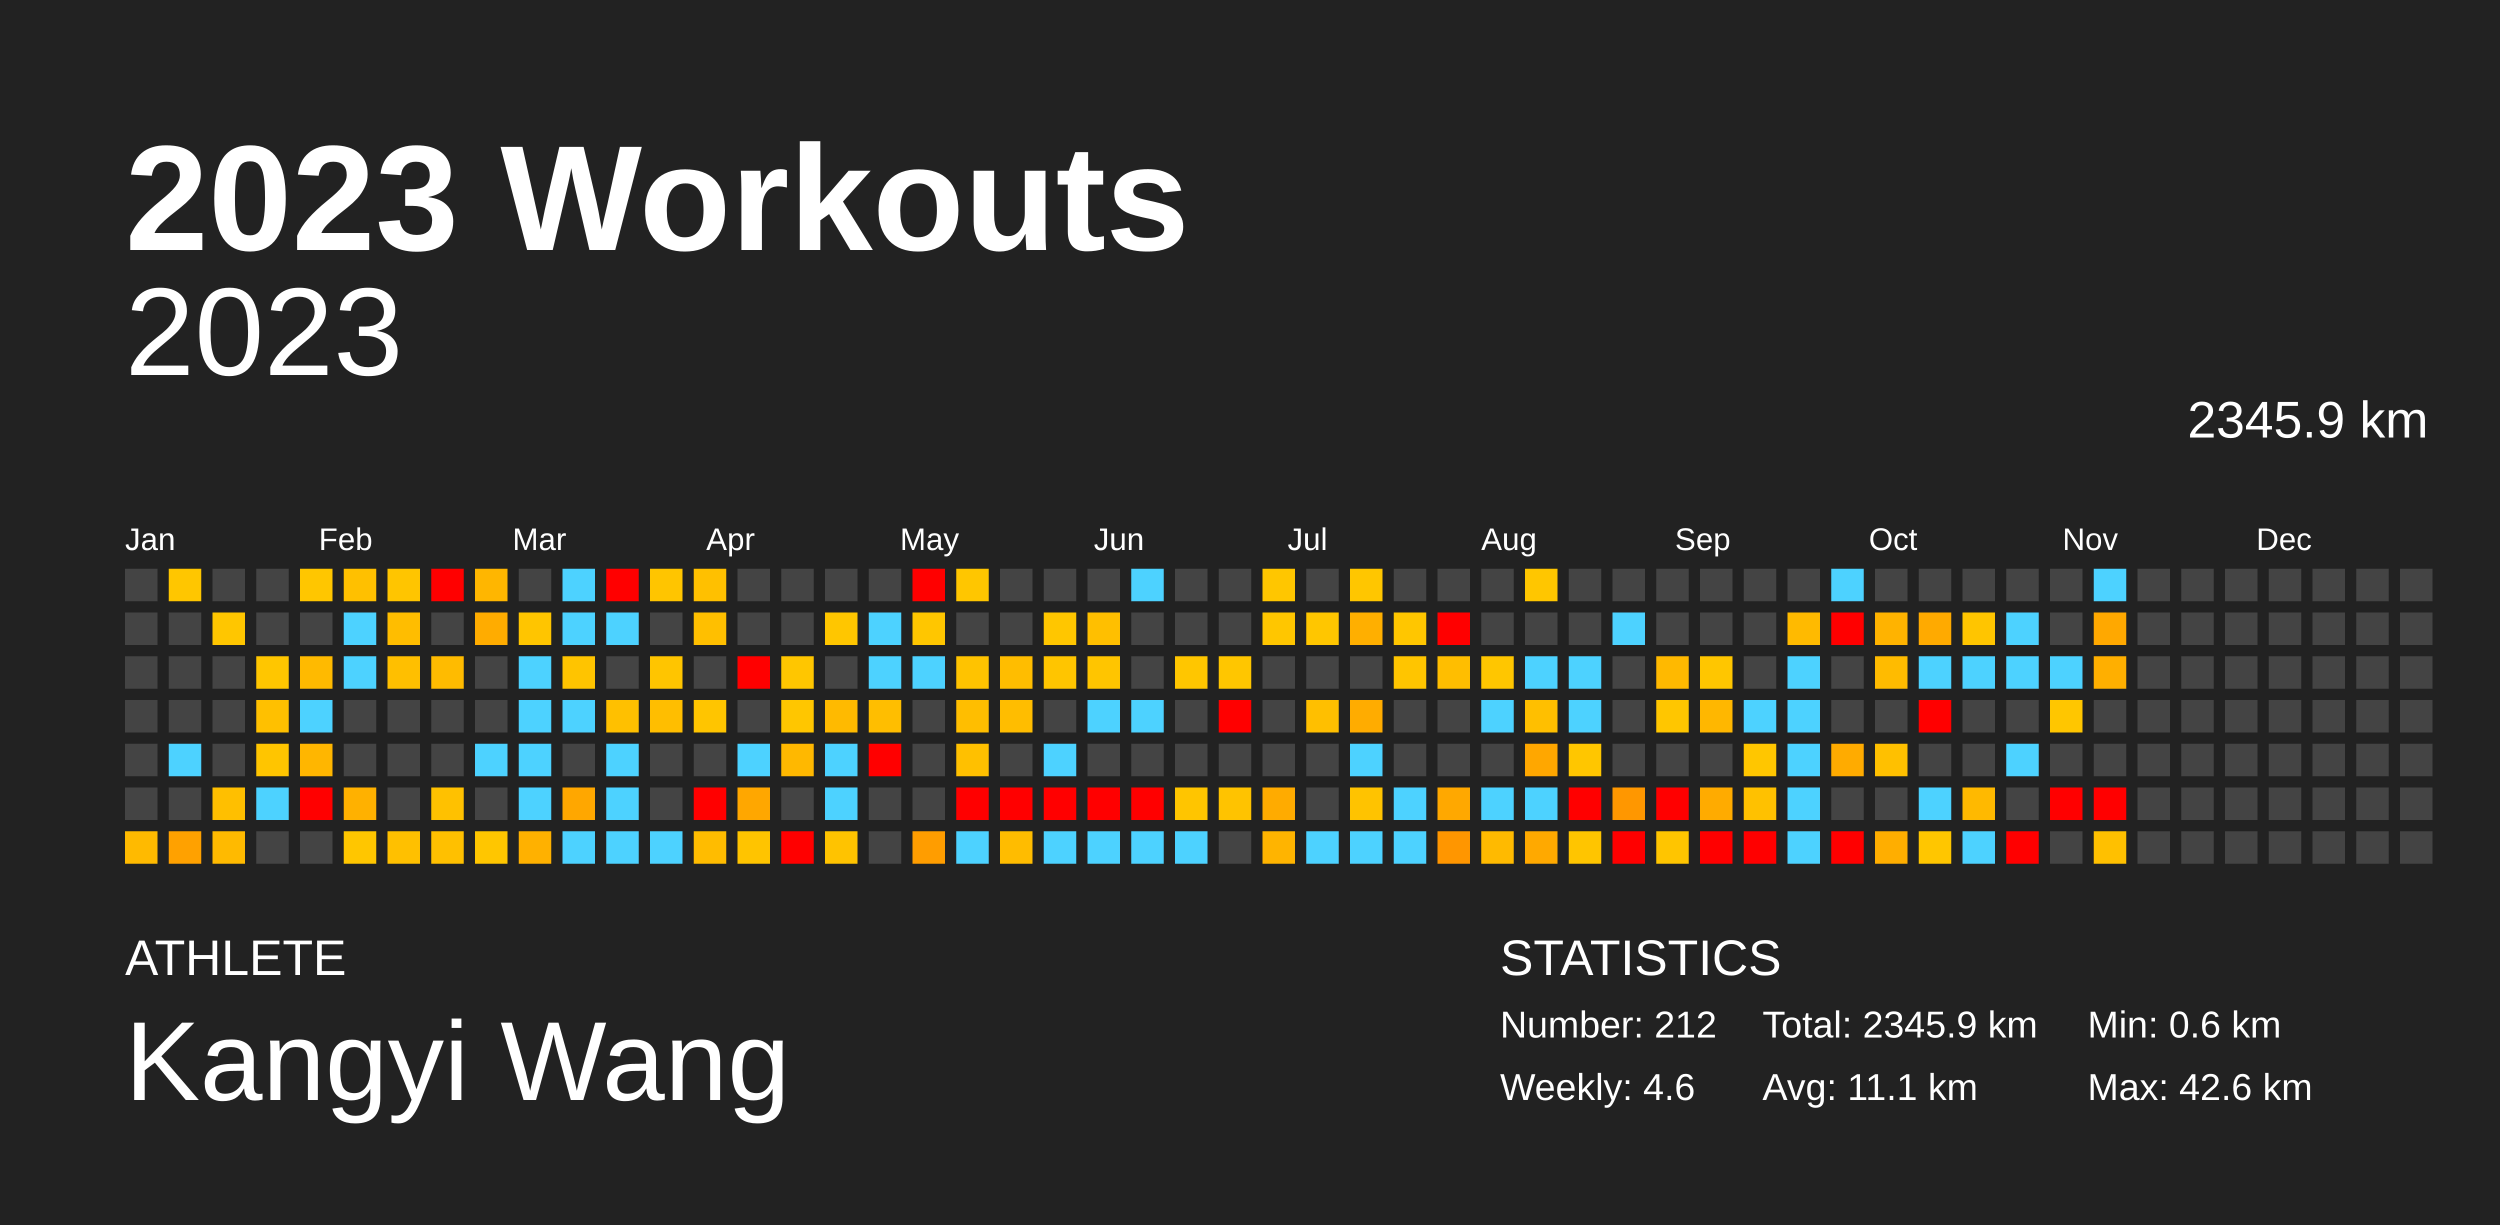
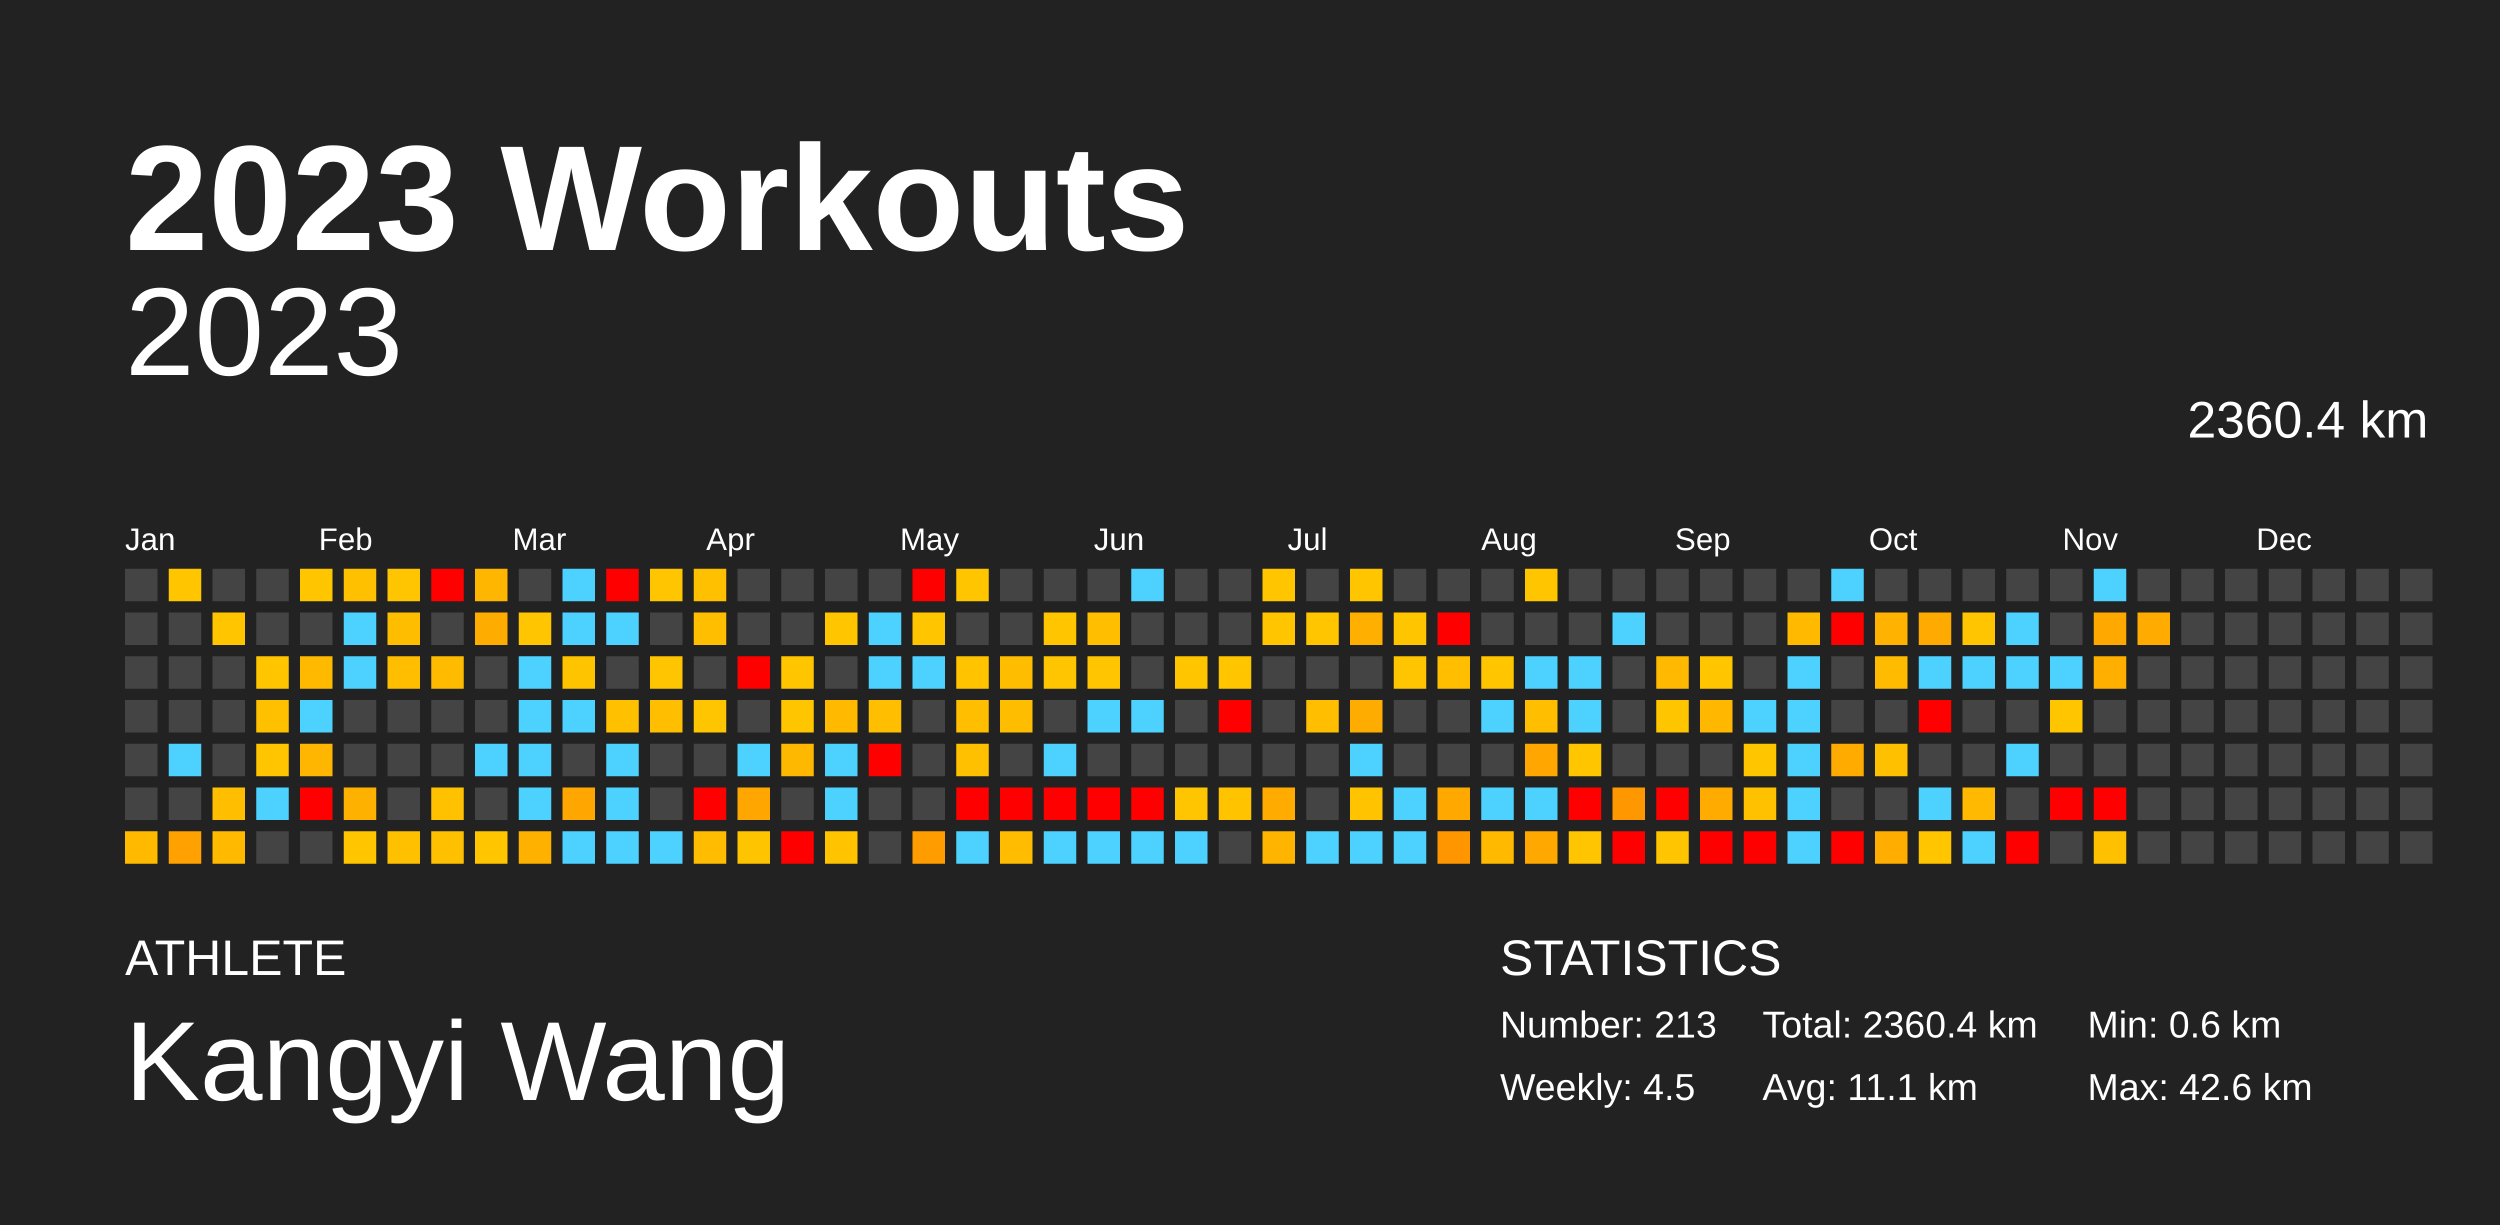
<svg xmlns="http://www.w3.org/2000/svg" baseProfile="full" height="98mm" version="1.1" viewBox="0,0,200,98" width="200mm">
  <defs />
  <rect fill="#222222" height="98" width="200" x="0" y="0" />
  <text fill="#FFFFFF" style="font-size:12px; font-family:Arial; font-weight:bold;" x="10" y="20">2023 Workouts</text>
  <text fill="#FFFFFF" style="font-size:4px; font-family:Arial" x="10" y="78">ATHLETE</text>
  <text fill="#FFFFFF" style="font-size:9px; font-family:Arial" x="10" y="88">Kangyi Wang</text>
  <text fill="#FFFFFF" style="font-size:4px; font-family:Arial" x="120" y="78">STATISTICS</text>
-   <text fill="#FFFFFF" style="font-size:3px; font-family:Arial" x="120" y="83">Number: 212</text>
-   <text fill="#FFFFFF" style="font-size:3px; font-family:Arial" x="120" y="88">Weekly: 4.6</text>
-   <text fill="#FFFFFF" style="font-size:3px; font-family:Arial" x="141" y="83">Total: 2345.9 km</text>
+   <text fill="#FFFFFF" style="font-size:3px; font-family:Arial" x="120" y="83">Number: 213</text>
+   <text fill="#FFFFFF" style="font-size:3px; font-family:Arial" x="120" y="88">Weekly: 4.5</text>
+   <text fill="#FFFFFF" style="font-size:3px; font-family:Arial" x="141" y="83">Total: 2360.4 km</text>
  <text fill="#FFFFFF" style="font-size:3px; font-family:Arial" x="141" y="88">Avg: 11.1 km</text>
  <text fill="#FFFFFF" style="font-size:3px; font-family:Arial" x="167" y="83">Min: 0.6 km</text>
  <text fill="#FFFFFF" style="font-size:3px; font-family:Arial" x="167" y="88">Max: 42.6 km</text>
  <text alignment-baseline="hanging" fill="#FFFFFF" style="font-size:10.0px; font-family:Arial;" x="10" y="30">2023</text>
-   <text alignment-baseline="hanging" fill="#FFFFFF" style="font-size:4.125px; font-family:Arial;" x="175" y="35">2345.9 km</text>
+   <text alignment-baseline="hanging" fill="#FFFFFF" style="font-size:4.125px; font-family:Arial;" x="175" y="35">2360.4 km</text>
  <text fill="#FFFFFF" style="font-size:2.5px; font-family:Arial" x="10.0" y="44">Jan</text>
  <text fill="#FFFFFF" style="font-size:2.5px; font-family:Arial" x="25.5" y="44">Feb</text>
  <text fill="#FFFFFF" style="font-size:2.5px; font-family:Arial" x="41.0" y="44">Mar</text>
  <text fill="#FFFFFF" style="font-size:2.5px; font-family:Arial" x="56.5" y="44">Apr</text>
  <text fill="#FFFFFF" style="font-size:2.5px; font-family:Arial" x="72.0" y="44">May</text>
  <text fill="#FFFFFF" style="font-size:2.5px; font-family:Arial" x="87.5" y="44">Jun</text>
  <text fill="#FFFFFF" style="font-size:2.5px; font-family:Arial" x="103.0" y="44">Jul</text>
  <text fill="#FFFFFF" style="font-size:2.5px; font-family:Arial" x="118.5" y="44">Aug</text>
  <text fill="#FFFFFF" style="font-size:2.5px; font-family:Arial" x="134.0" y="44">Sep</text>
  <text fill="#FFFFFF" style="font-size:2.5px; font-family:Arial" x="149.5" y="44">Oct</text>
  <text fill="#FFFFFF" style="font-size:2.5px; font-family:Arial" x="165.0" y="44">Nov</text>
  <text fill="#FFFFFF" style="font-size:2.5px; font-family:Arial" x="180.5" y="44">Dec</text>
  <rect fill="#444444" height="2.6" width="2.6" x="10.0" y="45.5" />
  <rect fill="#444444" height="2.6" width="2.6" x="10.0" y="49.0" />
  <rect fill="#444444" height="2.6" width="2.6" x="10.0" y="52.5" />
  <rect fill="#444444" height="2.6" width="2.6" x="10.0" y="56.0" />
  <rect fill="#444444" height="2.6" width="2.6" x="10.0" y="59.5" />
  <rect fill="#444444" height="2.6" width="2.6" x="10.0" y="63.0" />
  <rect fill="#ffba00" height="2.6" width="2.6" x="10.0" y="66.5" />
  <rect fill="#ffc600" height="2.6" width="2.6" x="13.5" y="45.5" />
  <rect fill="#444444" height="2.6" width="2.6" x="13.5" y="49.0" />
  <rect fill="#444444" height="2.6" width="2.6" x="13.5" y="52.5" />
  <rect fill="#444444" height="2.6" width="2.6" x="13.5" y="56.0" />
  <rect fill="#4dd2ff" height="2.6" width="2.6" x="13.5" y="59.5" />
  <rect fill="#444444" height="2.6" width="2.6" x="13.5" y="63.0" />
  <rect fill="#ffa100" height="2.6" width="2.6" x="13.5" y="66.5" />
  <rect fill="#444444" height="2.6" width="2.6" x="17.0" y="45.5" />
  <rect fill="#ffc600" height="2.6" width="2.6" x="17.0" y="49.0" />
  <rect fill="#444444" height="2.6" width="2.6" x="17.0" y="52.5" />
  <rect fill="#444444" height="2.6" width="2.6" x="17.0" y="56.0" />
  <rect fill="#444444" height="2.6" width="2.6" x="17.0" y="59.5" />
  <rect fill="#ffbf00" height="2.6" width="2.6" x="17.0" y="63.0" />
  <rect fill="#ffba00" height="2.6" width="2.6" x="17.0" y="66.5" />
  <rect fill="#444444" height="2.6" width="2.6" x="20.5" y="45.5" />
  <rect fill="#444444" height="2.6" width="2.6" x="20.5" y="49.0" />
  <rect fill="#ffc600" height="2.6" width="2.6" x="20.5" y="52.5" />
  <rect fill="#ffc000" height="2.6" width="2.6" x="20.5" y="56.0" />
  <rect fill="#ffc500" height="2.6" width="2.6" x="20.5" y="59.5" />
  <rect fill="#4dd2ff" height="2.6" width="2.6" x="20.5" y="63.0" />
  <rect fill="#444444" height="2.6" width="2.6" x="20.5" y="66.5" />
  <rect fill="#ffc600" height="2.6" width="2.6" x="24.0" y="45.5" />
  <rect fill="#444444" height="2.6" width="2.6" x="24.0" y="49.0" />
  <rect fill="#ffba00" height="2.6" width="2.6" x="24.0" y="52.5" />
  <rect fill="#4dd2ff" height="2.6" width="2.6" x="24.0" y="56.0" />
  <rect fill="#ffb600" height="2.6" width="2.6" x="24.0" y="59.5" />
  <rect fill="red" height="2.6" width="2.6" x="24.0" y="63.0" />
  <rect fill="#444444" height="2.6" width="2.6" x="24.0" y="66.5" />
  <rect fill="#ffc000" height="2.6" width="2.6" x="27.5" y="45.5" />
  <rect fill="#4dd2ff" height="2.6" width="2.6" x="27.5" y="49.0" />
  <rect fill="#4dd2ff" height="2.6" width="2.6" x="27.5" y="52.5" />
  <rect fill="#444444" height="2.6" width="2.6" x="27.5" y="56.0" />
  <rect fill="#444444" height="2.6" width="2.6" x="27.5" y="59.5" />
  <rect fill="#ffb100" height="2.6" width="2.6" x="27.5" y="63.0" />
  <rect fill="#ffc600" height="2.6" width="2.6" x="27.5" y="66.5" />
  <rect fill="#ffc500" height="2.6" width="2.6" x="31.0" y="45.5" />
  <rect fill="#ffbd00" height="2.6" width="2.6" x="31.0" y="49.0" />
  <rect fill="#ffbf00" height="2.6" width="2.6" x="31.0" y="52.5" />
  <rect fill="#444444" height="2.6" width="2.6" x="31.0" y="56.0" />
  <rect fill="#444444" height="2.6" width="2.6" x="31.0" y="59.5" />
  <rect fill="#444444" height="2.6" width="2.6" x="31.0" y="63.0" />
  <rect fill="#ffc000" height="2.6" width="2.6" x="31.0" y="66.5" />
  <rect fill="red" height="2.6" width="2.6" x="34.5" y="45.5" />
  <rect fill="#444444" height="2.6" width="2.6" x="34.5" y="49.0" />
  <rect fill="#ffbb00" height="2.6" width="2.6" x="34.5" y="52.5" />
  <rect fill="#444444" height="2.6" width="2.6" x="34.5" y="56.0" />
  <rect fill="#444444" height="2.6" width="2.6" x="34.5" y="59.5" />
  <rect fill="#ffc100" height="2.6" width="2.6" x="34.5" y="63.0" />
  <rect fill="#ffc000" height="2.6" width="2.6" x="34.5" y="66.5" />
  <rect fill="#ffb600" height="2.6" width="2.6" x="38.0" y="45.5" />
  <rect fill="#ffac00" height="2.6" width="2.6" x="38.0" y="49.0" />
  <rect fill="#444444" height="2.6" width="2.6" x="38.0" y="52.5" />
  <rect fill="#444444" height="2.6" width="2.6" x="38.0" y="56.0" />
  <rect fill="#4dd2ff" height="2.6" width="2.6" x="38.0" y="59.5" />
  <rect fill="#444444" height="2.6" width="2.6" x="38.0" y="63.0" />
  <rect fill="#ffc600" height="2.6" width="2.6" x="38.0" y="66.5" />
  <rect fill="#444444" height="2.6" width="2.6" x="41.5" y="45.5" />
  <rect fill="#ffc500" height="2.6" width="2.6" x="41.5" y="49.0" />
  <rect fill="#4dd2ff" height="2.6" width="2.6" x="41.5" y="52.5" />
  <rect fill="#4dd2ff" height="2.6" width="2.6" x="41.5" y="56.0" />
  <rect fill="#4dd2ff" height="2.6" width="2.6" x="41.5" y="59.5" />
  <rect fill="#4dd2ff" height="2.6" width="2.6" x="41.5" y="63.0" />
  <rect fill="#ffb100" height="2.6" width="2.6" x="41.5" y="66.5" />
  <rect fill="#4dd2ff" height="2.6" width="2.6" x="45.0" y="45.5" />
  <rect fill="#4dd2ff" height="2.6" width="2.6" x="45.0" y="49.0" />
  <rect fill="#ffc400" height="2.6" width="2.6" x="45.0" y="52.5" />
  <rect fill="#4dd2ff" height="2.6" width="2.6" x="45.0" y="56.0" />
  <rect fill="#444444" height="2.6" width="2.6" x="45.0" y="59.5" />
  <rect fill="#ffa700" height="2.6" width="2.6" x="45.0" y="63.0" />
  <rect fill="#4dd2ff" height="2.6" width="2.6" x="45.0" y="66.5" />
  <rect fill="red" height="2.6" width="2.6" x="48.5" y="45.5" />
  <rect fill="#4dd2ff" height="2.6" width="2.6" x="48.5" y="49.0" />
  <rect fill="#444444" height="2.6" width="2.6" x="48.5" y="52.5" />
  <rect fill="#ffc000" height="2.6" width="2.6" x="48.5" y="56.0" />
  <rect fill="#4dd2ff" height="2.6" width="2.6" x="48.5" y="59.5" />
  <rect fill="#4dd2ff" height="2.6" width="2.6" x="48.5" y="63.0" />
  <rect fill="#4dd2ff" height="2.6" width="2.6" x="48.5" y="66.5" />
  <rect fill="#ffc500" height="2.6" width="2.6" x="52.0" y="45.5" />
  <rect fill="#444444" height="2.6" width="2.6" x="52.0" y="49.0" />
  <rect fill="#ffc500" height="2.6" width="2.6" x="52.0" y="52.5" />
  <rect fill="#ffbe00" height="2.6" width="2.6" x="52.0" y="56.0" />
  <rect fill="#444444" height="2.6" width="2.6" x="52.0" y="59.5" />
  <rect fill="#444444" height="2.6" width="2.6" x="52.0" y="63.0" />
  <rect fill="#4dd2ff" height="2.6" width="2.6" x="52.0" y="66.5" />
  <rect fill="#ffc000" height="2.6" width="2.6" x="55.5" y="45.5" />
  <rect fill="#ffbf00" height="2.6" width="2.6" x="55.5" y="49.0" />
  <rect fill="#444444" height="2.6" width="2.6" x="55.5" y="52.5" />
  <rect fill="#ffc500" height="2.6" width="2.6" x="55.5" y="56.0" />
  <rect fill="#444444" height="2.6" width="2.6" x="55.5" y="59.5" />
  <rect fill="red" height="2.6" width="2.6" x="55.5" y="63.0" />
  <rect fill="#ffbc00" height="2.6" width="2.6" x="55.5" y="66.5" />
  <rect fill="#444444" height="2.6" width="2.6" x="59.0" y="45.5" />
  <rect fill="#444444" height="2.6" width="2.6" x="59.0" y="49.0" />
  <rect fill="red" height="2.6" width="2.6" x="59.0" y="52.5" />
  <rect fill="#444444" height="2.6" width="2.6" x="59.0" y="56.0" />
  <rect fill="#4dd2ff" height="2.6" width="2.6" x="59.0" y="59.5" />
  <rect fill="#ffa700" height="2.6" width="2.6" x="59.0" y="63.0" />
  <rect fill="#ffc400" height="2.6" width="2.6" x="59.0" y="66.5" />
  <rect fill="#444444" height="2.6" width="2.6" x="62.5" y="45.5" />
  <rect fill="#444444" height="2.6" width="2.6" x="62.5" y="49.0" />
  <rect fill="#ffc600" height="2.6" width="2.6" x="62.5" y="52.5" />
  <rect fill="#ffc600" height="2.6" width="2.6" x="62.5" y="56.0" />
  <rect fill="#ffb800" height="2.6" width="2.6" x="62.5" y="59.5" />
  <rect fill="#444444" height="2.6" width="2.6" x="62.5" y="63.0" />
  <rect fill="red" height="2.6" width="2.6" x="62.5" y="66.5" />
  <rect fill="#444444" height="2.6" width="2.6" x="66.0" y="45.5" />
  <rect fill="#ffc600" height="2.6" width="2.6" x="66.0" y="49.0" />
  <rect fill="#444444" height="2.6" width="2.6" x="66.0" y="52.5" />
  <rect fill="#ffba00" height="2.6" width="2.6" x="66.0" y="56.0" />
  <rect fill="#4dd2ff" height="2.6" width="2.6" x="66.0" y="59.5" />
  <rect fill="#4dd2ff" height="2.6" width="2.6" x="66.0" y="63.0" />
  <rect fill="#ffc300" height="2.6" width="2.6" x="66.0" y="66.5" />
  <rect fill="#444444" height="2.6" width="2.6" x="69.5" y="45.5" />
  <rect fill="#4dd2ff" height="2.6" width="2.6" x="69.5" y="49.0" />
  <rect fill="#4dd2ff" height="2.6" width="2.6" x="69.5" y="52.5" />
  <rect fill="#ffbe00" height="2.6" width="2.6" x="69.5" y="56.0" />
  <rect fill="red" height="2.6" width="2.6" x="69.5" y="59.5" />
  <rect fill="#444444" height="2.6" width="2.6" x="69.5" y="63.0" />
  <rect fill="#444444" height="2.6" width="2.6" x="69.5" y="66.5" />
  <rect fill="red" height="2.6" width="2.6" x="73.0" y="45.5" />
  <rect fill="#ffc600" height="2.6" width="2.6" x="73.0" y="49.0" />
  <rect fill="#4dd2ff" height="2.6" width="2.6" x="73.0" y="52.5" />
  <rect fill="#444444" height="2.6" width="2.6" x="73.0" y="56.0" />
  <rect fill="#444444" height="2.6" width="2.6" x="73.0" y="59.5" />
  <rect fill="#444444" height="2.6" width="2.6" x="73.0" y="63.0" />
  <rect fill="#ff9d00" height="2.6" width="2.6" x="73.0" y="66.5" />
  <rect fill="#ffc600" height="2.6" width="2.6" x="76.5" y="45.5" />
  <rect fill="#444444" height="2.6" width="2.6" x="76.5" y="49.0" />
  <rect fill="#ffc300" height="2.6" width="2.6" x="76.5" y="52.5" />
  <rect fill="#ffbe00" height="2.6" width="2.6" x="76.5" y="56.0" />
  <rect fill="#ffc000" height="2.6" width="2.6" x="76.5" y="59.5" />
  <rect fill="red" height="2.6" width="2.6" x="76.5" y="63.0" />
  <rect fill="#4dd2ff" height="2.6" width="2.6" x="76.5" y="66.5" />
  <rect fill="#444444" height="2.6" width="2.6" x="80.0" y="45.5" />
  <rect fill="#444444" height="2.6" width="2.6" x="80.0" y="49.0" />
  <rect fill="#ffbd00" height="2.6" width="2.6" x="80.0" y="52.5" />
  <rect fill="#ffbd00" height="2.6" width="2.6" x="80.0" y="56.0" />
  <rect fill="#444444" height="2.6" width="2.6" x="80.0" y="59.5" />
  <rect fill="red" height="2.6" width="2.6" x="80.0" y="63.0" />
  <rect fill="#ffbc00" height="2.6" width="2.6" x="80.0" y="66.5" />
  <rect fill="#444444" height="2.6" width="2.6" x="83.5" y="45.5" />
  <rect fill="#ffc600" height="2.6" width="2.6" x="83.5" y="49.0" />
  <rect fill="#ffc500" height="2.6" width="2.6" x="83.5" y="52.5" />
  <rect fill="#444444" height="2.6" width="2.6" x="83.5" y="56.0" />
  <rect fill="#4dd2ff" height="2.6" width="2.6" x="83.5" y="59.5" />
  <rect fill="red" height="2.6" width="2.6" x="83.5" y="63.0" />
  <rect fill="#4dd2ff" height="2.6" width="2.6" x="83.5" y="66.5" />
  <rect fill="#444444" height="2.6" width="2.6" x="87.0" y="45.5" />
  <rect fill="#ffbf00" height="2.6" width="2.6" x="87.0" y="49.0" />
  <rect fill="#ffc500" height="2.6" width="2.6" x="87.0" y="52.5" />
  <rect fill="#4dd2ff" height="2.6" width="2.6" x="87.0" y="56.0" />
  <rect fill="#444444" height="2.6" width="2.6" x="87.0" y="59.5" />
  <rect fill="red" height="2.6" width="2.6" x="87.0" y="63.0" />
  <rect fill="#4dd2ff" height="2.6" width="2.6" x="87.0" y="66.5" />
  <rect fill="#4dd2ff" height="2.6" width="2.6" x="90.5" y="45.5" />
  <rect fill="#444444" height="2.6" width="2.6" x="90.5" y="49.0" />
  <rect fill="#444444" height="2.6" width="2.6" x="90.5" y="52.5" />
  <rect fill="#4dd2ff" height="2.6" width="2.6" x="90.5" y="56.0" />
  <rect fill="#444444" height="2.6" width="2.6" x="90.5" y="59.5" />
  <rect fill="red" height="2.6" width="2.6" x="90.5" y="63.0" />
  <rect fill="#4dd2ff" height="2.6" width="2.6" x="90.5" y="66.5" />
  <rect fill="#444444" height="2.6" width="2.6" x="94.0" y="45.5" />
  <rect fill="#444444" height="2.6" width="2.6" x="94.0" y="49.0" />
  <rect fill="#ffc600" height="2.6" width="2.6" x="94.0" y="52.5" />
  <rect fill="#444444" height="2.6" width="2.6" x="94.0" y="56.0" />
  <rect fill="#444444" height="2.6" width="2.6" x="94.0" y="59.5" />
  <rect fill="#ffc500" height="2.6" width="2.6" x="94.0" y="63.0" />
  <rect fill="#4dd2ff" height="2.6" width="2.6" x="94.0" y="66.5" />
  <rect fill="#444444" height="2.6" width="2.6" x="97.5" y="45.5" />
  <rect fill="#444444" height="2.6" width="2.6" x="97.5" y="49.0" />
  <rect fill="#ffc600" height="2.6" width="2.6" x="97.5" y="52.5" />
  <rect fill="red" height="2.6" width="2.6" x="97.5" y="56.0" />
  <rect fill="#444444" height="2.6" width="2.6" x="97.5" y="59.5" />
  <rect fill="#ffc300" height="2.6" width="2.6" x="97.5" y="63.0" />
  <rect fill="#444444" height="2.6" width="2.6" x="97.5" y="66.5" />
  <rect fill="#ffc600" height="2.6" width="2.6" x="101.0" y="45.5" />
  <rect fill="#ffc600" height="2.6" width="2.6" x="101.0" y="49.0" />
  <rect fill="#444444" height="2.6" width="2.6" x="101.0" y="52.5" />
  <rect fill="#444444" height="2.6" width="2.6" x="101.0" y="56.0" />
  <rect fill="#444444" height="2.6" width="2.6" x="101.0" y="59.5" />
  <rect fill="#ffab00" height="2.6" width="2.6" x="101.0" y="63.0" />
  <rect fill="#ffb400" height="2.6" width="2.6" x="101.0" y="66.5" />
  <rect fill="#444444" height="2.6" width="2.6" x="104.5" y="45.5" />
  <rect fill="#ffc600" height="2.6" width="2.6" x="104.5" y="49.0" />
  <rect fill="#444444" height="2.6" width="2.6" x="104.5" y="52.5" />
  <rect fill="#ffbf00" height="2.6" width="2.6" x="104.5" y="56.0" />
  <rect fill="#444444" height="2.6" width="2.6" x="104.5" y="59.5" />
  <rect fill="#444444" height="2.6" width="2.6" x="104.5" y="63.0" />
  <rect fill="#4dd2ff" height="2.6" width="2.6" x="104.5" y="66.5" />
  <rect fill="#ffc600" height="2.6" width="2.6" x="108.0" y="45.5" />
  <rect fill="#ffaf00" height="2.6" width="2.6" x="108.0" y="49.0" />
  <rect fill="#444444" height="2.6" width="2.6" x="108.0" y="52.5" />
  <rect fill="#ffac00" height="2.6" width="2.6" x="108.0" y="56.0" />
  <rect fill="#4dd2ff" height="2.6" width="2.6" x="108.0" y="59.5" />
  <rect fill="#ffc300" height="2.6" width="2.6" x="108.0" y="63.0" />
  <rect fill="#4dd2ff" height="2.6" width="2.6" x="108.0" y="66.5" />
  <rect fill="#444444" height="2.6" width="2.6" x="111.5" y="45.5" />
  <rect fill="#ffc600" height="2.6" width="2.6" x="111.5" y="49.0" />
  <rect fill="#ffc500" height="2.6" width="2.6" x="111.5" y="52.5" />
  <rect fill="#444444" height="2.6" width="2.6" x="111.5" y="56.0" />
  <rect fill="#444444" height="2.6" width="2.6" x="111.5" y="59.5" />
  <rect fill="#4dd2ff" height="2.6" width="2.6" x="111.5" y="63.0" />
  <rect fill="#4dd2ff" height="2.6" width="2.6" x="111.5" y="66.5" />
  <rect fill="#444444" height="2.6" width="2.6" x="115.0" y="45.5" />
  <rect fill="red" height="2.6" width="2.6" x="115.0" y="49.0" />
  <rect fill="#ffbe00" height="2.6" width="2.6" x="115.0" y="52.5" />
  <rect fill="#444444" height="2.6" width="2.6" x="115.0" y="56.0" />
  <rect fill="#444444" height="2.6" width="2.6" x="115.0" y="59.5" />
  <rect fill="#ffa800" height="2.6" width="2.6" x="115.0" y="63.0" />
  <rect fill="#ff9600" height="2.6" width="2.6" x="115.0" y="66.5" />
  <rect fill="#444444" height="2.6" width="2.6" x="118.5" y="45.5" />
  <rect fill="#444444" height="2.6" width="2.6" x="118.5" y="49.0" />
  <rect fill="#ffc600" height="2.6" width="2.6" x="118.5" y="52.5" />
  <rect fill="#4dd2ff" height="2.6" width="2.6" x="118.5" y="56.0" />
  <rect fill="#444444" height="2.6" width="2.6" x="118.5" y="59.5" />
  <rect fill="#4dd2ff" height="2.6" width="2.6" x="118.5" y="63.0" />
  <rect fill="#ffba00" height="2.6" width="2.6" x="118.5" y="66.5" />
  <rect fill="#ffc600" height="2.6" width="2.6" x="122.0" y="45.5" />
  <rect fill="#444444" height="2.6" width="2.6" x="122.0" y="49.0" />
  <rect fill="#4dd2ff" height="2.6" width="2.6" x="122.0" y="52.5" />
  <rect fill="#ffbf00" height="2.6" width="2.6" x="122.0" y="56.0" />
  <rect fill="#ffa700" height="2.6" width="2.6" x="122.0" y="59.5" />
  <rect fill="#4dd2ff" height="2.6" width="2.6" x="122.0" y="63.0" />
  <rect fill="#ffa900" height="2.6" width="2.6" x="122.0" y="66.5" />
  <rect fill="#444444" height="2.6" width="2.6" x="125.5" y="45.5" />
  <rect fill="#444444" height="2.6" width="2.6" x="125.5" y="49.0" />
  <rect fill="#4dd2ff" height="2.6" width="2.6" x="125.5" y="52.5" />
  <rect fill="#4dd2ff" height="2.6" width="2.6" x="125.5" y="56.0" />
  <rect fill="#ffc600" height="2.6" width="2.6" x="125.5" y="59.5" />
  <rect fill="red" height="2.6" width="2.6" x="125.5" y="63.0" />
  <rect fill="#ffc500" height="2.6" width="2.6" x="125.5" y="66.5" />
  <rect fill="#444444" height="2.6" width="2.6" x="129.0" y="45.5" />
  <rect fill="#4dd2ff" height="2.6" width="2.6" x="129.0" y="49.0" />
  <rect fill="#444444" height="2.6" width="2.6" x="129.0" y="52.5" />
  <rect fill="#444444" height="2.6" width="2.6" x="129.0" y="56.0" />
  <rect fill="#444444" height="2.6" width="2.6" x="129.0" y="59.5" />
  <rect fill="#ff9700" height="2.6" width="2.6" x="129.0" y="63.0" />
  <rect fill="red" height="2.6" width="2.6" x="129.0" y="66.5" />
  <rect fill="#444444" height="2.6" width="2.6" x="132.5" y="45.5" />
  <rect fill="#444444" height="2.6" width="2.6" x="132.5" y="49.0" />
  <rect fill="#ffb900" height="2.6" width="2.6" x="132.5" y="52.5" />
  <rect fill="#ffc600" height="2.6" width="2.6" x="132.5" y="56.0" />
  <rect fill="#444444" height="2.6" width="2.6" x="132.5" y="59.5" />
  <rect fill="red" height="2.6" width="2.6" x="132.5" y="63.0" />
  <rect fill="#ffc500" height="2.6" width="2.6" x="132.5" y="66.5" />
  <rect fill="#444444" height="2.6" width="2.6" x="136.0" y="45.5" />
  <rect fill="#444444" height="2.6" width="2.6" x="136.0" y="49.0" />
  <rect fill="#ffc600" height="2.6" width="2.6" x="136.0" y="52.5" />
  <rect fill="#ffb700" height="2.6" width="2.6" x="136.0" y="56.0" />
  <rect fill="#444444" height="2.6" width="2.6" x="136.0" y="59.5" />
  <rect fill="#ffab00" height="2.6" width="2.6" x="136.0" y="63.0" />
  <rect fill="red" height="2.6" width="2.6" x="136.0" y="66.5" />
  <rect fill="#444444" height="2.6" width="2.6" x="139.5" y="45.5" />
  <rect fill="#444444" height="2.6" width="2.6" x="139.5" y="49.0" />
  <rect fill="#444444" height="2.6" width="2.6" x="139.5" y="52.5" />
  <rect fill="#4dd2ff" height="2.6" width="2.6" x="139.5" y="56.0" />
  <rect fill="#ffc600" height="2.6" width="2.6" x="139.5" y="59.5" />
  <rect fill="#ffc100" height="2.6" width="2.6" x="139.5" y="63.0" />
  <rect fill="red" height="2.6" width="2.6" x="139.5" y="66.5" />
  <rect fill="#444444" height="2.6" width="2.6" x="143.0" y="45.5" />
  <rect fill="#ffba00" height="2.6" width="2.6" x="143.0" y="49.0" />
  <rect fill="#4dd2ff" height="2.6" width="2.6" x="143.0" y="52.5" />
  <rect fill="#4dd2ff" height="2.6" width="2.6" x="143.0" y="56.0" />
  <rect fill="#4dd2ff" height="2.6" width="2.6" x="143.0" y="59.5" />
  <rect fill="#4dd2ff" height="2.6" width="2.6" x="143.0" y="63.0" />
  <rect fill="#4dd2ff" height="2.6" width="2.6" x="143.0" y="66.5" />
  <rect fill="#4dd2ff" height="2.6" width="2.6" x="146.5" y="45.5" />
  <rect fill="red" height="2.6" width="2.6" x="146.5" y="49.0" />
  <rect fill="#444444" height="2.6" width="2.6" x="146.5" y="52.5" />
  <rect fill="#444444" height="2.6" width="2.6" x="146.5" y="56.0" />
  <rect fill="#ffab00" height="2.6" width="2.6" x="146.5" y="59.5" />
  <rect fill="#444444" height="2.6" width="2.6" x="146.5" y="63.0" />
  <rect fill="red" height="2.6" width="2.6" x="146.5" y="66.5" />
  <rect fill="#444444" height="2.6" width="2.6" x="150.0" y="45.5" />
  <rect fill="#ffb300" height="2.6" width="2.6" x="150.0" y="49.0" />
  <rect fill="#ffbb00" height="2.6" width="2.6" x="150.0" y="52.5" />
  <rect fill="#444444" height="2.6" width="2.6" x="150.0" y="56.0" />
  <rect fill="#ffc000" height="2.6" width="2.6" x="150.0" y="59.5" />
  <rect fill="#444444" height="2.6" width="2.6" x="150.0" y="63.0" />
  <rect fill="#ffae00" height="2.6" width="2.6" x="150.0" y="66.5" />
  <rect fill="#444444" height="2.6" width="2.6" x="153.5" y="45.5" />
  <rect fill="#ffaa00" height="2.6" width="2.6" x="153.5" y="49.0" />
  <rect fill="#4dd2ff" height="2.6" width="2.6" x="153.5" y="52.5" />
  <rect fill="red" height="2.6" width="2.6" x="153.5" y="56.0" />
  <rect fill="#444444" height="2.6" width="2.6" x="153.5" y="59.5" />
  <rect fill="#4dd2ff" height="2.6" width="2.6" x="153.5" y="63.0" />
  <rect fill="#ffc600" height="2.6" width="2.6" x="153.5" y="66.5" />
  <rect fill="#444444" height="2.6" width="2.6" x="157.0" y="45.5" />
  <rect fill="#ffc500" height="2.6" width="2.6" x="157.0" y="49.0" />
  <rect fill="#4dd2ff" height="2.6" width="2.6" x="157.0" y="52.5" />
  <rect fill="#444444" height="2.6" width="2.6" x="157.0" y="56.0" />
  <rect fill="#444444" height="2.6" width="2.6" x="157.0" y="59.5" />
  <rect fill="#ffb900" height="2.6" width="2.6" x="157.0" y="63.0" />
  <rect fill="#4dd2ff" height="2.6" width="2.6" x="157.0" y="66.5" />
  <rect fill="#444444" height="2.6" width="2.6" x="160.5" y="45.5" />
  <rect fill="#4dd2ff" height="2.6" width="2.6" x="160.5" y="49.0" />
  <rect fill="#4dd2ff" height="2.6" width="2.6" x="160.5" y="52.5" />
  <rect fill="#444444" height="2.6" width="2.6" x="160.5" y="56.0" />
  <rect fill="#4dd2ff" height="2.6" width="2.6" x="160.5" y="59.5" />
  <rect fill="#444444" height="2.6" width="2.6" x="160.5" y="63.0" />
  <rect fill="red" height="2.6" width="2.6" x="160.5" y="66.5" />
  <rect fill="#444444" height="2.6" width="2.6" x="164.0" y="45.5" />
  <rect fill="#444444" height="2.6" width="2.6" x="164.0" y="49.0" />
  <rect fill="#4dd2ff" height="2.6" width="2.6" x="164.0" y="52.5" />
  <rect fill="#ffc600" height="2.6" width="2.6" x="164.0" y="56.0" />
  <rect fill="#444444" height="2.6" width="2.6" x="164.0" y="59.5" />
  <rect fill="red" height="2.6" width="2.6" x="164.0" y="63.0" />
  <rect fill="#444444" height="2.6" width="2.6" x="164.0" y="66.5" />
  <rect fill="#4dd2ff" height="2.6" width="2.6" x="167.5" y="45.5" />
  <rect fill="#ffa800" height="2.6" width="2.6" x="167.5" y="49.0" />
  <rect fill="#ffaf00" height="2.6" width="2.6" x="167.5" y="52.5" />
  <rect fill="#444444" height="2.6" width="2.6" x="167.5" y="56.0" />
  <rect fill="#444444" height="2.6" width="2.6" x="167.5" y="59.5" />
  <rect fill="red" height="2.6" width="2.6" x="167.5" y="63.0" />
  <rect fill="#ffc000" height="2.6" width="2.6" x="167.5" y="66.5" />
  <rect fill="#444444" height="2.6" width="2.6" x="171.0" y="45.5" />
-   <rect fill="#444444" height="2.6" width="2.6" x="171.0" y="49.0" />
+   <rect fill="#ffab00" height="2.6" width="2.6" x="171.0" y="49.0" />
  <rect fill="#444444" height="2.6" width="2.6" x="171.0" y="52.5" />
  <rect fill="#444444" height="2.6" width="2.6" x="171.0" y="56.0" />
  <rect fill="#444444" height="2.6" width="2.6" x="171.0" y="59.5" />
  <rect fill="#444444" height="2.6" width="2.6" x="171.0" y="63.0" />
  <rect fill="#444444" height="2.6" width="2.6" x="171.0" y="66.5" />
  <rect fill="#444444" height="2.6" width="2.6" x="174.5" y="45.5" />
  <rect fill="#444444" height="2.6" width="2.6" x="174.5" y="49.0" />
  <rect fill="#444444" height="2.6" width="2.6" x="174.5" y="52.5" />
  <rect fill="#444444" height="2.6" width="2.6" x="174.5" y="56.0" />
  <rect fill="#444444" height="2.6" width="2.6" x="174.5" y="59.5" />
  <rect fill="#444444" height="2.6" width="2.6" x="174.5" y="63.0" />
  <rect fill="#444444" height="2.6" width="2.6" x="174.5" y="66.5" />
  <rect fill="#444444" height="2.6" width="2.6" x="178.0" y="45.5" />
  <rect fill="#444444" height="2.6" width="2.6" x="178.0" y="49.0" />
  <rect fill="#444444" height="2.6" width="2.6" x="178.0" y="52.5" />
  <rect fill="#444444" height="2.6" width="2.6" x="178.0" y="56.0" />
  <rect fill="#444444" height="2.6" width="2.6" x="178.0" y="59.5" />
  <rect fill="#444444" height="2.6" width="2.6" x="178.0" y="63.0" />
  <rect fill="#444444" height="2.6" width="2.6" x="178.0" y="66.5" />
  <rect fill="#444444" height="2.6" width="2.6" x="181.5" y="45.5" />
  <rect fill="#444444" height="2.6" width="2.6" x="181.5" y="49.0" />
  <rect fill="#444444" height="2.6" width="2.6" x="181.5" y="52.5" />
  <rect fill="#444444" height="2.6" width="2.6" x="181.5" y="56.0" />
  <rect fill="#444444" height="2.6" width="2.6" x="181.5" y="59.5" />
  <rect fill="#444444" height="2.6" width="2.6" x="181.5" y="63.0" />
  <rect fill="#444444" height="2.6" width="2.6" x="181.5" y="66.5" />
  <rect fill="#444444" height="2.6" width="2.6" x="185.0" y="45.5" />
  <rect fill="#444444" height="2.6" width="2.6" x="185.0" y="49.0" />
  <rect fill="#444444" height="2.6" width="2.6" x="185.0" y="52.5" />
  <rect fill="#444444" height="2.6" width="2.6" x="185.0" y="56.0" />
  <rect fill="#444444" height="2.6" width="2.6" x="185.0" y="59.5" />
  <rect fill="#444444" height="2.6" width="2.6" x="185.0" y="63.0" />
  <rect fill="#444444" height="2.6" width="2.6" x="185.0" y="66.5" />
  <rect fill="#444444" height="2.6" width="2.6" x="188.5" y="45.5" />
  <rect fill="#444444" height="2.6" width="2.6" x="188.5" y="49.0" />
  <rect fill="#444444" height="2.6" width="2.6" x="188.5" y="52.5" />
  <rect fill="#444444" height="2.6" width="2.6" x="188.5" y="56.0" />
  <rect fill="#444444" height="2.6" width="2.6" x="188.5" y="59.5" />
  <rect fill="#444444" height="2.6" width="2.6" x="188.5" y="63.0" />
  <rect fill="#444444" height="2.6" width="2.6" x="188.5" y="66.5" />
  <rect fill="#444444" height="2.6" width="2.6" x="192.0" y="45.5" />
  <rect fill="#444444" height="2.6" width="2.6" x="192.0" y="49.0" />
  <rect fill="#444444" height="2.6" width="2.6" x="192.0" y="52.5" />
  <rect fill="#444444" height="2.6" width="2.6" x="192.0" y="56.0" />
  <rect fill="#444444" height="2.6" width="2.6" x="192.0" y="59.5" />
  <rect fill="#444444" height="2.6" width="2.6" x="192.0" y="63.0" />
  <rect fill="#444444" height="2.6" width="2.6" x="192.0" y="66.5" />
</svg>
